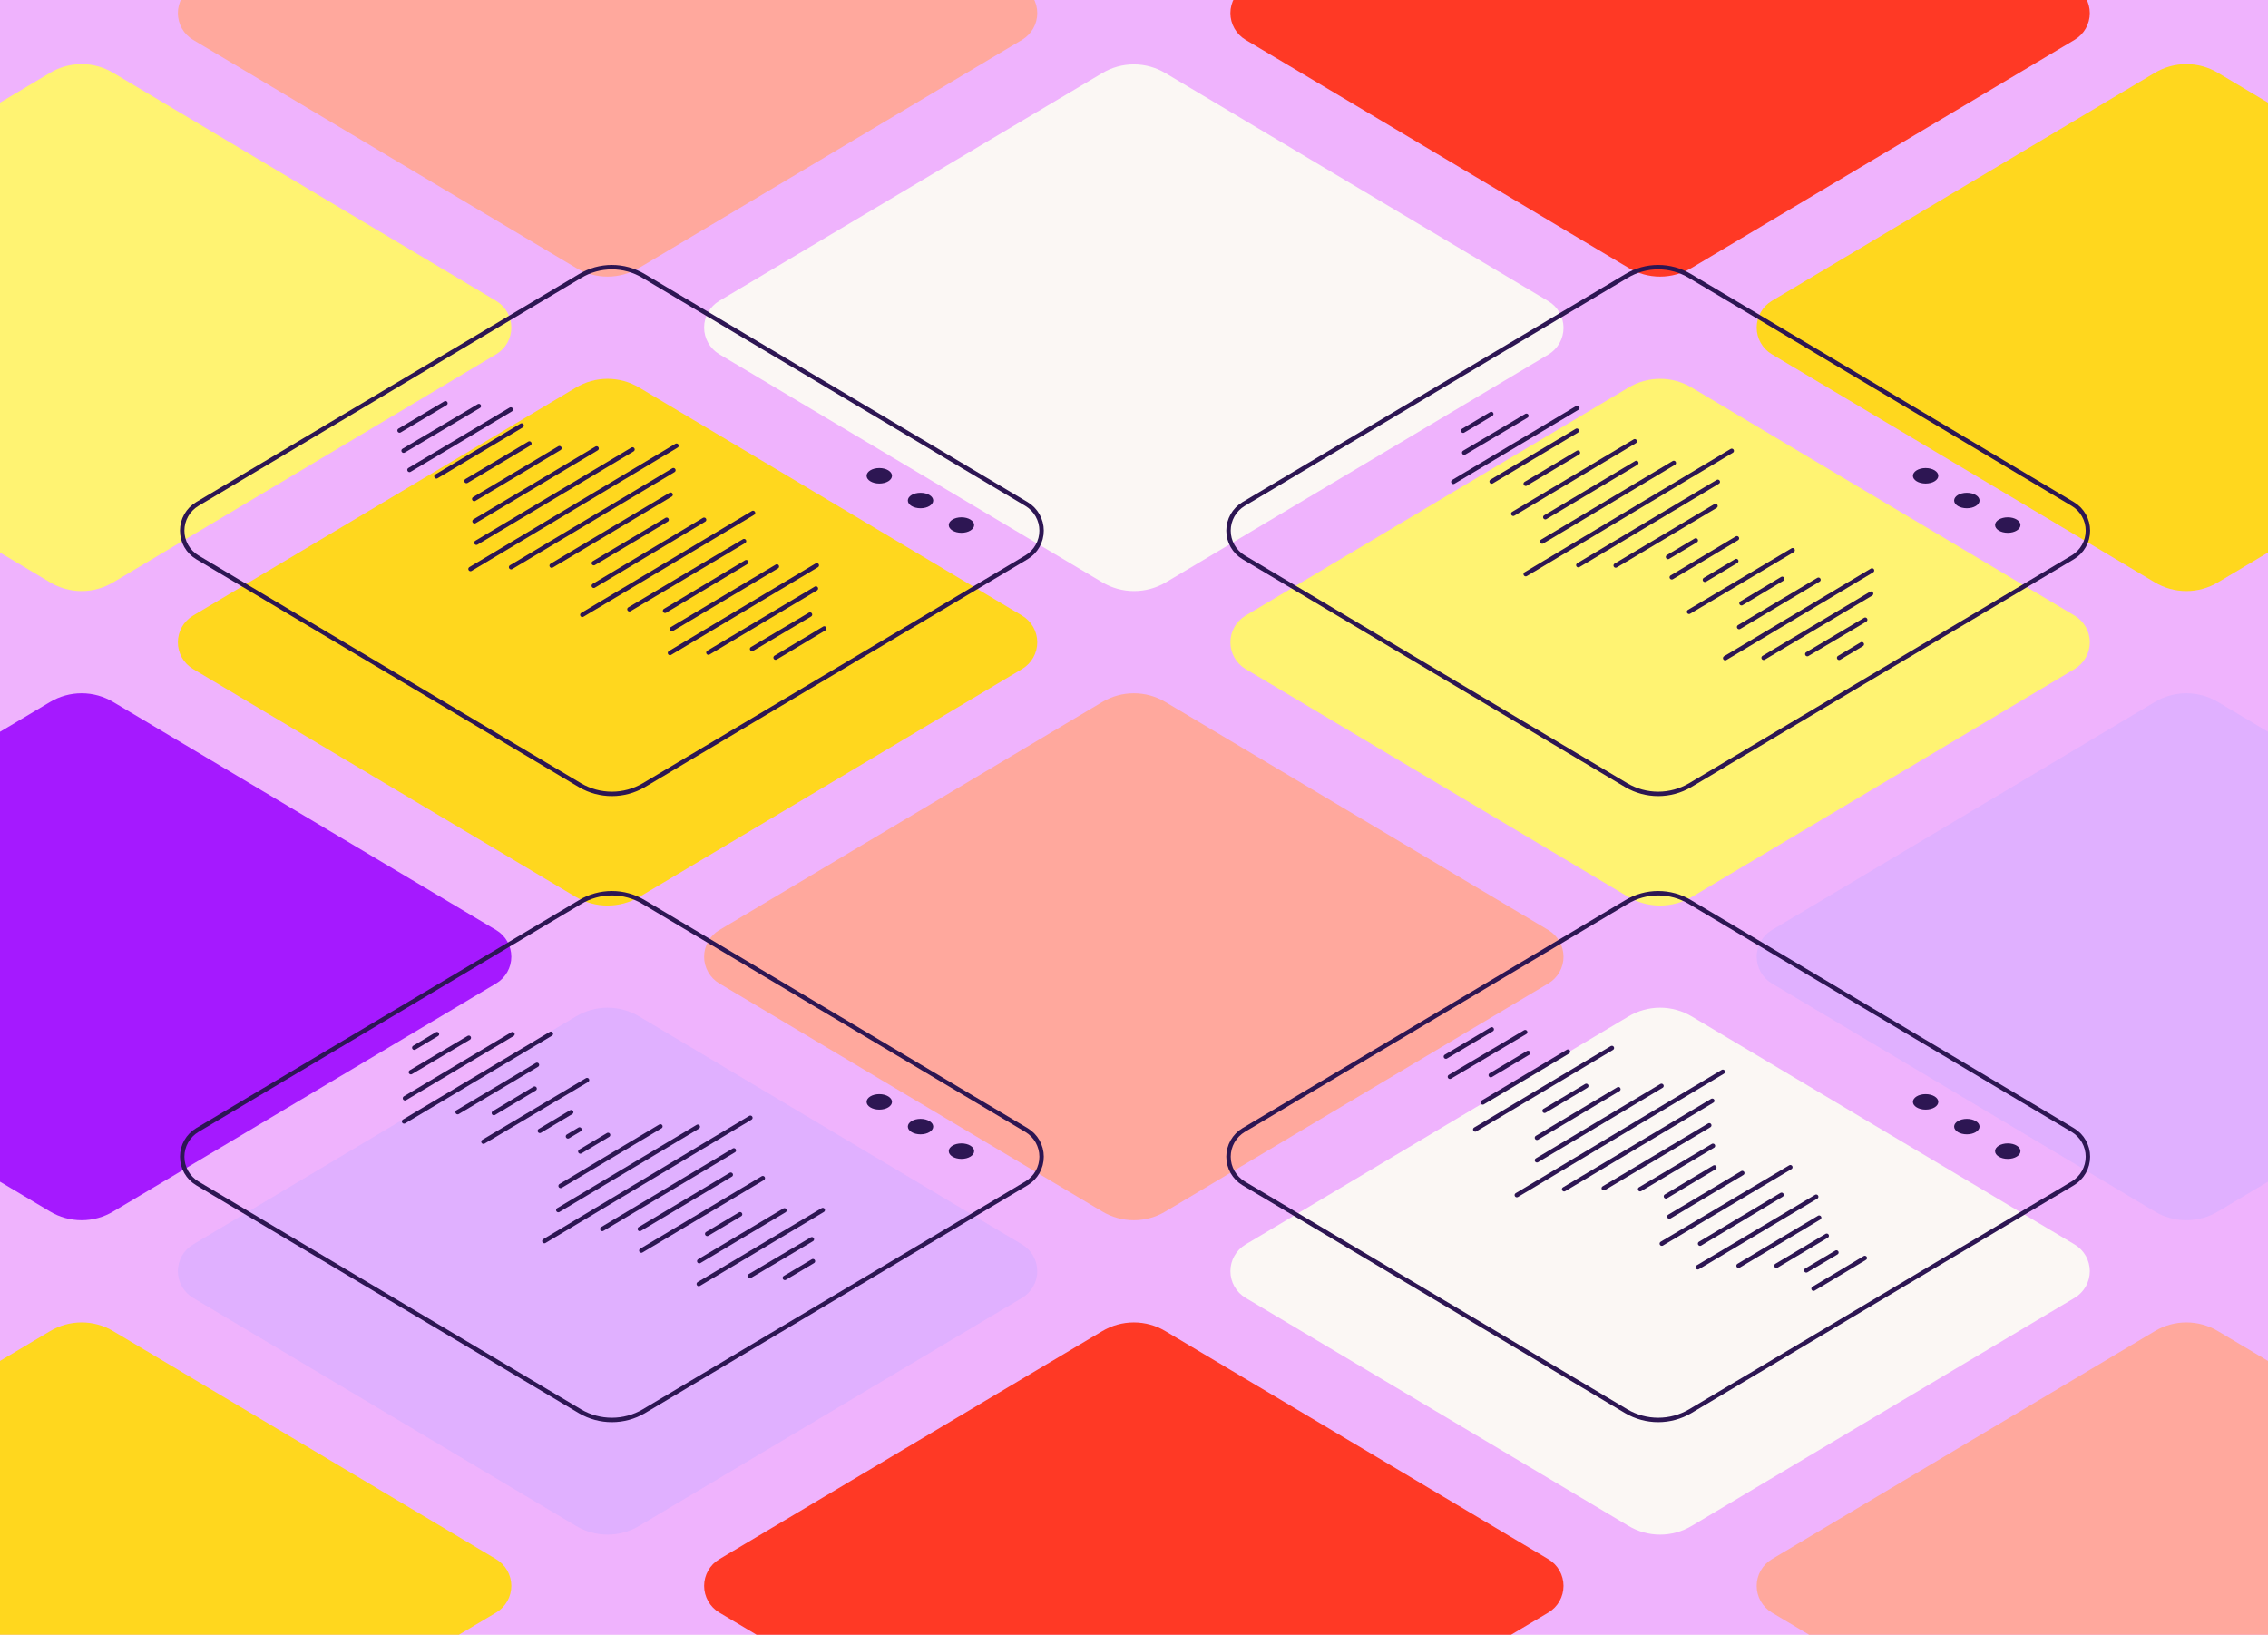
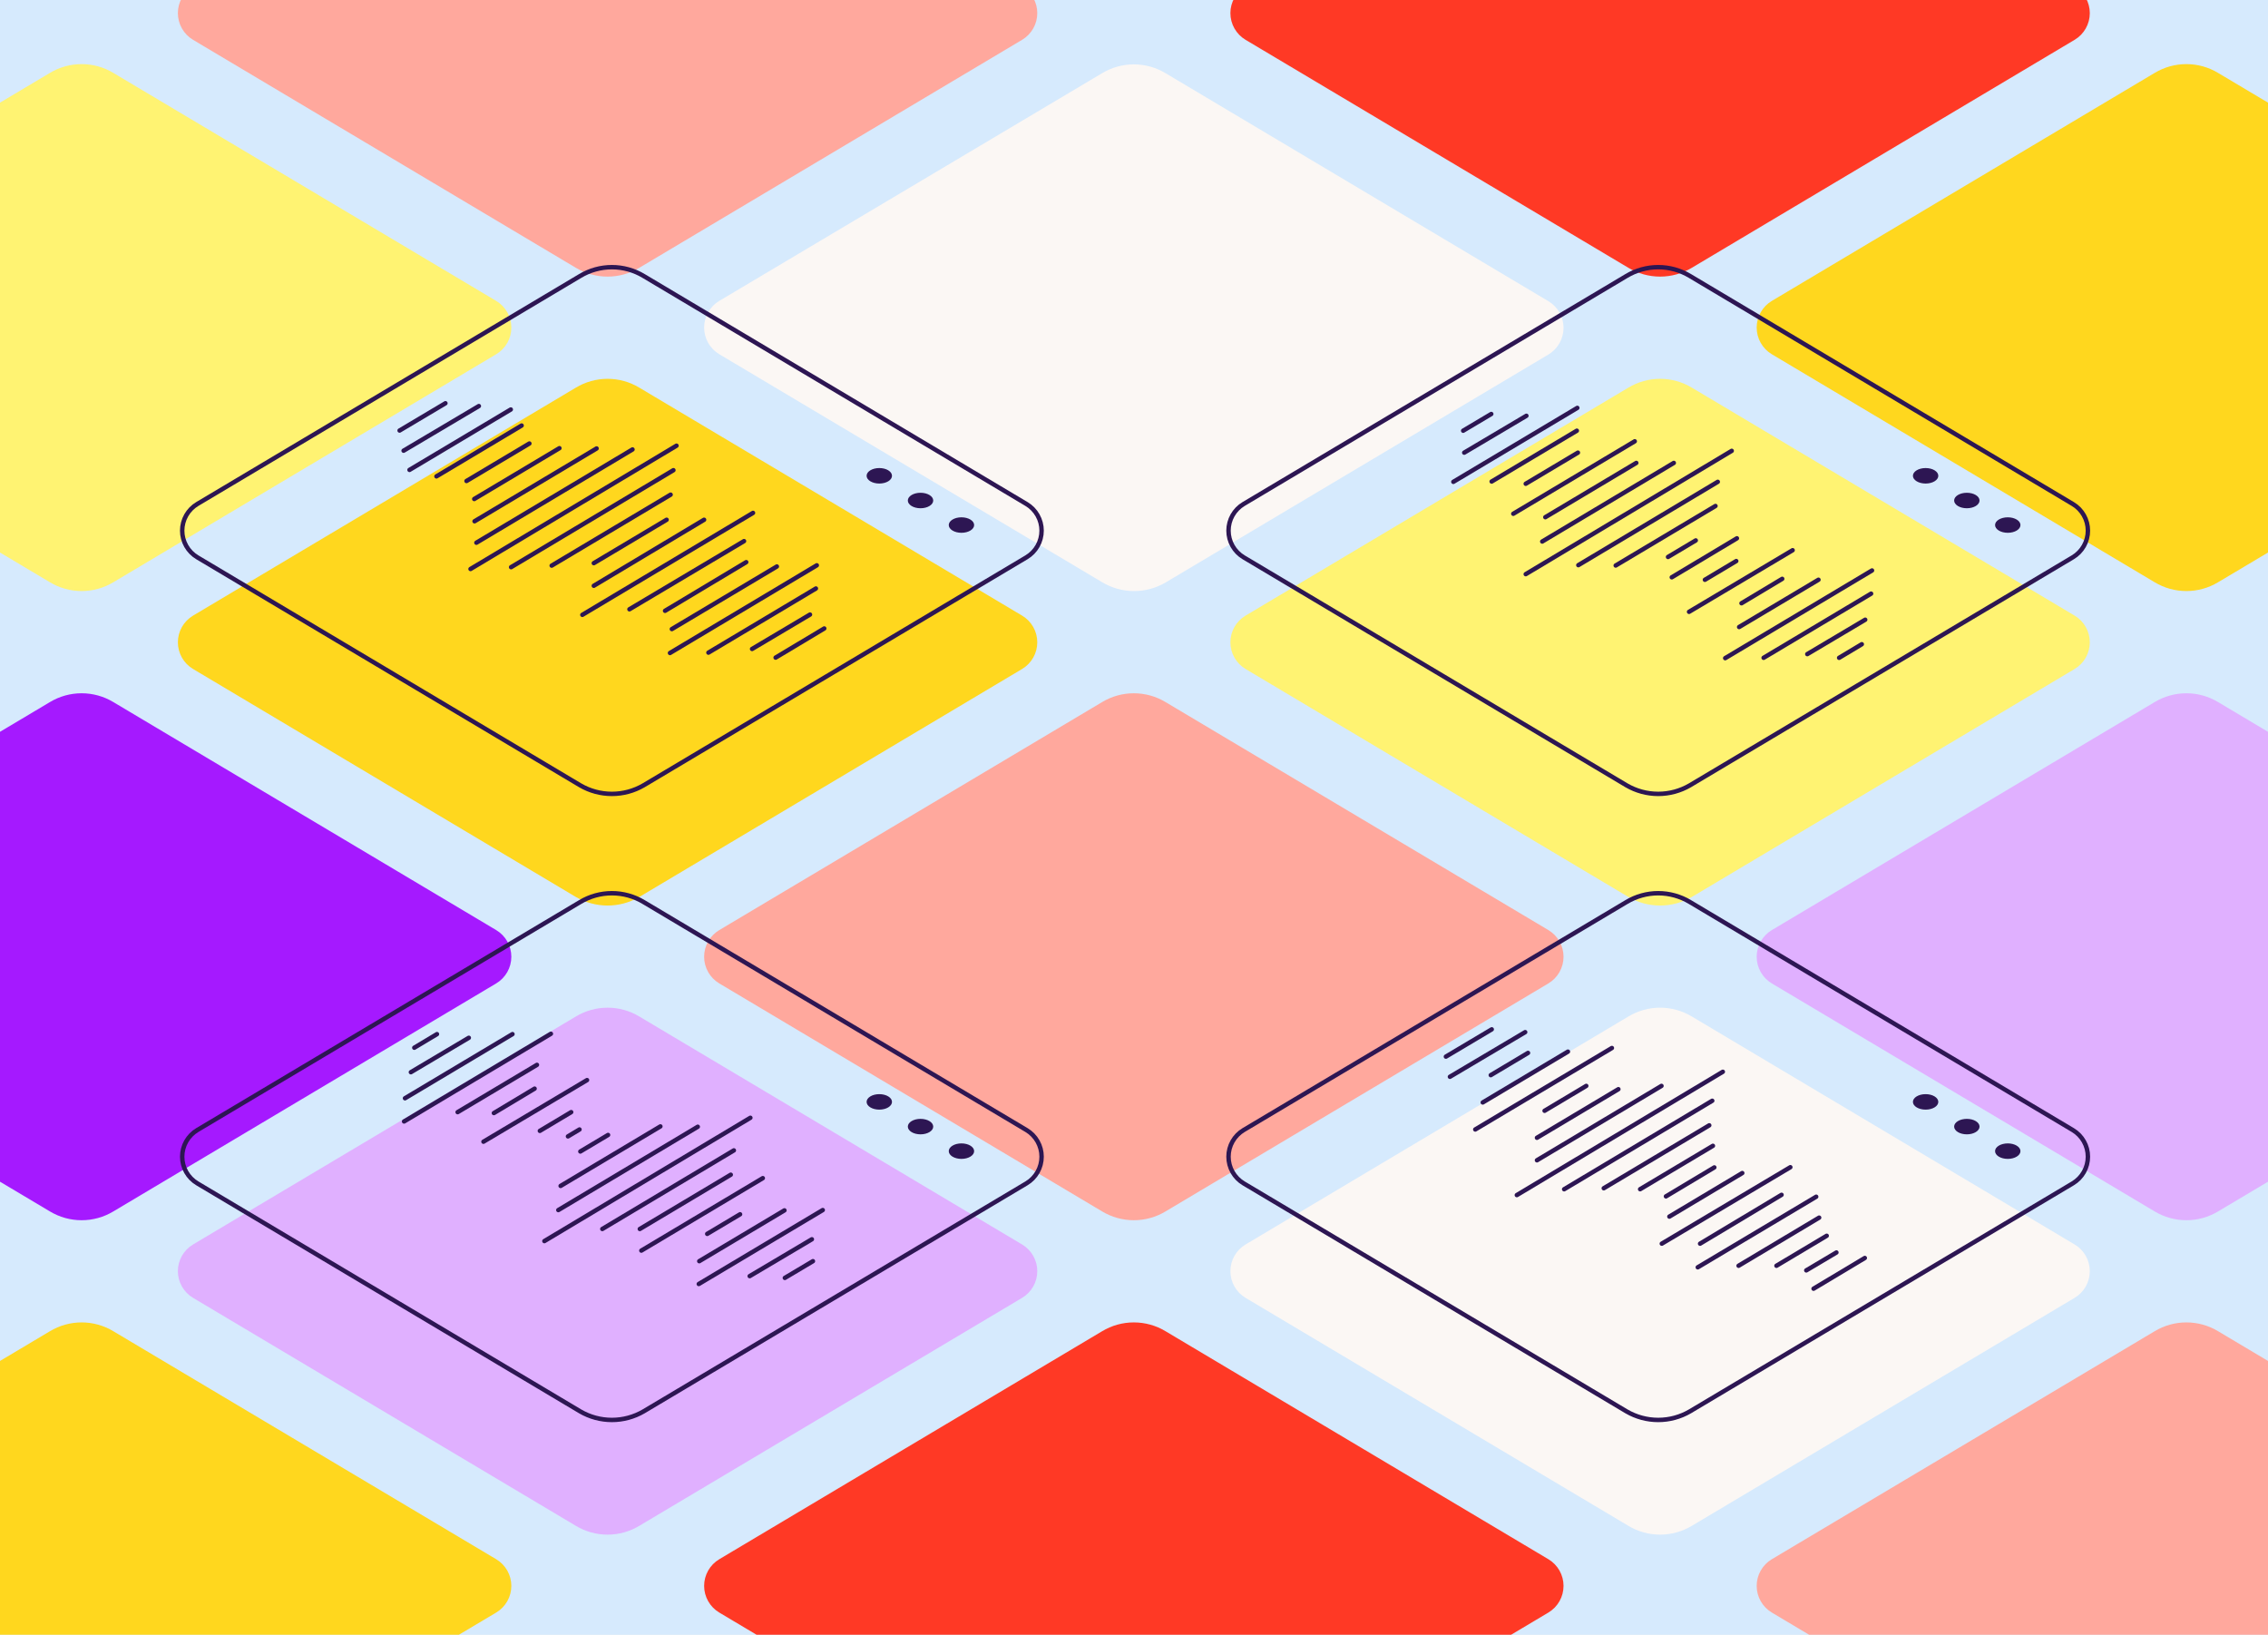
<svg xmlns="http://www.w3.org/2000/svg" width="512" height="369" viewBox="0 0 512 369" fill="none">
  <g clip-path="url(#clip0_6059_34013)">
-     <path d="M512 0H0V369H512V0Z" fill="#EAFD" />
+     <path d="M512 0H0V369H512V0Z" fill="#D6EAFD" />
    <path d="M248.796 131.412L162.367 79.947C161.327 79.325 160.466 78.444 159.869 77.39C159.271 76.336 158.957 75.145 158.957 73.933C158.957 72.722 159.271 71.531 159.869 70.477C160.466 69.423 161.327 68.542 162.367 67.92L248.796 16.524C250.959 15.22 253.437 14.531 255.962 14.531C258.488 14.531 260.966 15.22 263.129 16.524L349.558 67.99C350.597 68.612 351.458 69.493 352.055 70.547C352.652 71.601 352.966 72.792 352.966 74.003C352.966 75.215 352.652 76.405 352.055 77.459C351.458 78.513 350.597 79.394 349.558 80.017L263.129 131.482C260.954 132.759 258.475 133.426 255.953 133.414C253.431 133.401 250.958 132.71 248.796 131.412Z" fill="#FBF7F4" />
    <path d="M367.599 60.443L281.17 8.977C280.131 8.355 279.27 7.474 278.673 6.42C278.076 5.366 277.762 4.175 277.762 2.964C277.762 1.752 278.076 0.562 278.673 -0.492C279.27 -1.546 280.131 -2.427 281.17 -3.05L367.599 -54.515C369.762 -55.819 372.241 -56.508 374.767 -56.508C377.293 -56.508 379.771 -55.819 381.935 -54.515L468.361 -3.05C469.401 -2.428 470.262 -1.547 470.859 -0.493C471.457 0.561 471.771 1.752 471.771 2.964C471.771 4.175 471.457 5.366 470.859 6.42C470.262 7.474 469.401 8.355 468.361 8.977L381.935 60.443C379.771 61.747 377.293 62.436 374.767 62.436C372.241 62.436 369.762 61.747 367.599 60.443Z" fill="#FF3925" />
    <path d="M486.407 131.42L399.979 79.954C398.939 79.332 398.079 78.451 397.482 77.397C396.884 76.343 396.57 75.152 396.57 73.941C396.57 72.729 396.884 71.538 397.482 70.484C398.079 69.43 398.939 68.549 399.979 67.927L486.407 16.462C488.571 15.158 491.049 14.469 493.574 14.469C496.1 14.469 498.578 15.158 500.741 16.462L587.17 67.927C588.21 68.549 589.07 69.43 589.667 70.484C590.265 71.538 590.579 72.729 590.579 73.941C590.579 75.152 590.265 76.343 589.667 77.397C589.07 78.451 588.21 79.332 587.17 79.954L500.741 131.42C498.578 132.724 496.1 133.413 493.574 133.413C491.049 133.413 488.571 132.724 486.407 131.42Z" fill="#FFD71E" />
    <path d="M129.994 60.443L43.565 8.977C42.526 8.355 41.665 7.474 41.068 6.42C40.47 5.366 40.156 4.175 40.156 2.964C40.156 1.752 40.47 0.561 41.068 -0.492C41.665 -1.546 42.526 -2.428 43.565 -3.05L129.994 -54.515C132.157 -55.819 134.635 -56.508 137.161 -56.508C139.686 -56.508 142.164 -55.819 144.328 -54.515L230.756 -3.05C231.796 -2.427 232.656 -1.546 233.253 -0.492C233.851 0.562 234.165 1.752 234.165 2.964C234.165 4.175 233.851 5.366 233.253 6.42C232.656 7.474 231.796 8.355 230.756 8.977L144.328 60.443C142.164 61.747 139.686 62.436 137.161 62.436C134.635 62.436 132.157 61.747 129.994 60.443Z" fill="#FFA89D" />
    <path d="M367.599 202.459L281.17 150.994C280.131 150.371 279.27 149.49 278.673 148.436C278.076 147.382 277.762 146.192 277.762 144.98C277.762 143.769 278.076 142.578 278.673 141.524C279.27 140.47 280.131 139.589 281.17 138.966L367.599 87.501C369.762 86.197 372.241 85.508 374.767 85.508C377.293 85.508 379.771 86.197 381.935 87.501L468.361 138.966C469.401 139.588 470.262 140.469 470.859 141.523C471.457 142.577 471.771 143.768 471.771 144.98C471.771 146.191 471.457 147.382 470.859 148.436C470.262 149.49 469.401 150.371 468.361 150.993L381.935 202.459C379.759 203.729 377.286 204.399 374.767 204.399C372.248 204.399 369.774 203.729 367.599 202.459Z" fill="#FFF372" />
    <path d="M486.407 273.435L399.979 221.97C398.939 221.347 398.079 220.466 397.482 219.412C396.884 218.358 396.57 217.168 396.57 215.956C396.57 214.745 396.884 213.554 397.482 212.5C398.079 211.446 398.939 210.565 399.979 209.943L486.407 158.477C488.571 157.173 491.049 156.484 493.574 156.484C496.1 156.484 498.578 157.173 500.741 158.477L587.17 209.942C588.21 210.565 589.07 211.446 589.667 212.5C590.265 213.554 590.579 214.744 590.579 215.956C590.579 217.167 590.265 218.358 589.667 219.412C589.07 220.466 588.21 221.347 587.17 221.969L500.741 273.435C498.578 274.738 496.1 275.427 493.574 275.427C491.049 275.427 488.571 274.738 486.407 273.435Z" fill="#E0B0FF" />
    <path d="M11.261 131.42L-75.167 79.954C-76.207 79.332 -77.067 78.451 -77.665 77.397C-78.262 76.343 -78.576 75.152 -78.576 73.941C-78.576 72.729 -78.262 71.538 -77.665 70.484C-77.067 69.43 -76.207 68.549 -75.167 67.927L11.261 16.462C13.424 15.158 15.902 14.469 18.428 14.469C20.954 14.469 23.432 15.158 25.596 16.462L112.025 67.927C113.064 68.549 113.924 69.43 114.522 70.484C115.119 71.538 115.433 72.729 115.433 73.941C115.433 75.152 115.119 76.343 114.522 77.397C113.924 78.451 113.064 79.332 112.025 79.954L25.596 131.42C23.432 132.724 20.954 133.413 18.428 133.413C15.902 133.413 13.424 132.724 11.261 131.42Z" fill="#FFF372" />
    <path d="M129.994 202.459L43.565 150.994C42.526 150.371 41.665 149.49 41.068 148.436C40.47 147.382 40.156 146.192 40.156 144.98C40.156 143.769 40.47 142.578 41.068 141.524C41.665 140.47 42.526 139.589 43.565 138.966L129.994 87.501C132.157 86.197 134.635 85.508 137.161 85.508C139.686 85.508 142.164 86.197 144.328 87.501L230.756 138.966C231.796 139.589 232.656 140.47 233.253 141.524C233.851 142.578 234.165 143.768 234.165 144.98C234.165 146.191 233.851 147.382 233.253 148.436C232.656 149.49 231.796 150.371 230.756 150.993L144.328 202.459C142.153 203.729 139.679 204.399 137.161 204.399C134.642 204.399 132.168 203.729 129.994 202.459Z" fill="#FFD71E" />
    <path d="M248.796 273.435L162.367 221.97C161.327 221.348 160.466 220.467 159.869 219.413C159.271 218.359 158.957 217.168 158.957 215.956C158.957 214.745 159.271 213.554 159.869 212.5C160.466 211.446 161.327 210.565 162.367 209.943L248.796 158.477C250.959 157.173 253.437 156.484 255.962 156.484C258.488 156.484 260.966 157.173 263.129 158.477L349.558 209.943C350.597 210.565 351.458 211.446 352.055 212.5C352.652 213.554 352.966 214.745 352.966 215.956C352.966 217.168 352.652 218.358 352.055 219.412C351.458 220.466 350.597 221.347 349.558 221.97L263.129 273.435C260.966 274.738 258.488 275.427 255.962 275.427C253.437 275.427 250.959 274.738 248.796 273.435Z" fill="#FFA89D" />
    <path d="M367.599 344.403L281.17 292.939C280.131 292.316 279.27 291.435 278.673 290.382C278.076 289.328 277.762 288.137 277.762 286.926C277.762 285.714 278.076 284.523 278.673 283.47C279.27 282.416 280.131 281.535 281.17 280.912L367.599 229.446C369.762 228.142 372.241 227.453 374.767 227.453C377.293 227.453 379.771 228.142 381.935 229.446L468.361 280.912C469.401 281.534 470.262 282.415 470.859 283.469C471.457 284.523 471.771 285.714 471.771 286.926C471.771 288.137 471.457 289.328 470.859 290.382C470.262 291.436 469.401 292.317 468.361 292.939L381.935 344.403C379.771 345.707 377.293 346.397 374.767 346.397C372.24 346.397 369.762 345.707 367.599 344.403Z" fill="#FBF7F4" />
    <path d="M486.407 415.443L399.979 363.977C398.939 363.355 398.079 362.474 397.482 361.42C396.884 360.366 396.57 359.175 396.57 357.964C396.57 356.752 396.884 355.562 397.482 354.508C398.079 353.454 398.939 352.573 399.979 351.951L486.407 300.486C488.57 299.182 491.048 298.492 493.574 298.492C496.1 298.492 498.578 299.182 500.741 300.486L587.17 351.951C588.21 352.573 589.07 353.454 589.667 354.508C590.265 355.562 590.579 356.752 590.579 357.964C590.579 359.175 590.265 360.366 589.667 361.42C589.07 362.474 588.21 363.355 587.17 363.977L500.742 415.443C498.567 416.715 496.093 417.385 493.574 417.385C491.056 417.385 488.582 416.715 486.407 415.443Z" fill="#FFA89D" />
    <path d="M11.261 273.435L-75.167 221.97C-76.207 221.348 -77.067 220.466 -77.665 219.413C-78.262 218.359 -78.576 217.168 -78.576 215.956C-78.576 214.745 -78.262 213.554 -77.665 212.5C-77.067 211.446 -76.207 210.565 -75.167 209.943L11.261 158.477C13.424 157.173 15.902 156.484 18.428 156.484C20.954 156.484 23.432 157.173 25.596 158.477L112.025 209.943C113.064 210.565 113.924 211.446 114.522 212.5C115.119 213.554 115.433 214.745 115.433 215.956C115.433 217.168 115.119 218.358 114.522 219.412C113.924 220.466 113.064 221.347 112.025 221.97L25.596 273.435C23.432 274.738 20.954 275.427 18.428 275.427C15.902 275.427 13.425 274.738 11.261 273.435Z" fill="#A519FF" />
    <path d="M129.994 344.403L43.565 292.939C42.526 292.317 41.665 291.436 41.068 290.382C40.47 289.328 40.156 288.137 40.156 286.926C40.156 285.714 40.47 284.523 41.068 283.469C41.665 282.416 42.526 281.535 43.565 280.912L129.994 229.446C132.157 228.142 134.635 227.453 137.161 227.453C139.686 227.453 142.164 228.142 144.328 229.446L230.756 280.912C231.796 281.535 232.656 282.416 233.253 283.47C233.851 284.523 234.165 285.714 234.165 286.926C234.165 288.137 233.851 289.328 233.253 290.382C232.656 291.435 231.796 292.316 230.756 292.939L144.328 344.403C142.165 345.707 139.687 346.397 137.161 346.397C134.635 346.397 132.157 345.707 129.994 344.403Z" fill="#E0B0FF" />
    <path d="M248.796 415.443L162.367 363.977C161.327 363.355 160.466 362.474 159.869 361.42C159.271 360.366 158.957 359.175 158.957 357.964C158.957 356.752 159.271 355.561 159.869 354.507C160.466 353.454 161.327 352.573 162.367 351.951L248.796 300.486C250.959 299.182 253.437 298.492 255.963 298.492C258.488 298.492 260.966 299.182 263.129 300.486L349.558 351.951C350.597 352.573 351.458 353.454 352.055 354.508C352.652 355.562 352.966 356.752 352.966 357.964C352.966 359.175 352.652 360.366 352.055 361.42C351.458 362.474 350.597 363.355 349.558 363.977L263.129 415.443C260.955 416.715 258.481 417.384 255.963 417.384C253.444 417.384 250.97 416.715 248.796 415.443Z" fill="#FF3925" />
    <path d="M11.261 415.443L-75.167 363.977C-76.207 363.355 -77.067 362.474 -77.665 361.42C-78.262 360.366 -78.576 359.175 -78.576 357.964C-78.576 356.752 -78.262 355.562 -77.665 354.508C-77.067 353.454 -76.207 352.573 -75.167 351.951L11.261 300.486C13.424 299.182 15.902 298.492 18.428 298.492C20.954 298.492 23.433 299.182 25.596 300.486L112.025 351.951C113.064 352.573 113.924 353.454 114.522 354.508C115.119 355.562 115.433 356.752 115.433 357.964C115.433 359.175 115.119 360.366 114.522 361.42C113.924 362.474 113.064 363.355 112.025 363.977L25.596 415.443C23.421 416.715 20.947 417.384 18.428 417.384C15.909 417.384 13.436 416.715 11.261 415.443Z" fill="#FFD71E" />
    <path d="M367.172 177.255L280.746 125.79C279.706 125.168 278.845 124.287 278.248 123.233C277.65 122.179 277.336 120.988 277.336 119.776C277.336 118.565 277.65 117.374 278.248 116.32C278.845 115.266 279.706 114.385 280.746 113.763L367.172 62.297C369.336 60.994 371.814 60.305 374.34 60.305C376.866 60.305 379.345 60.994 381.508 62.297L467.937 113.763C468.976 114.385 469.837 115.266 470.434 116.32C471.031 117.374 471.345 118.565 471.345 119.776C471.345 120.988 471.031 122.179 470.434 123.233C469.837 124.287 468.976 125.168 467.937 125.79L381.508 177.255C379.333 178.526 376.859 179.196 374.34 179.196C371.821 179.196 369.347 178.526 367.172 177.255V177.255Z" stroke="#2D1653" />
    <path d="M453.251 120.262C454.834 120.262 456.118 119.479 456.118 118.514C456.118 117.548 454.834 116.766 453.251 116.766C451.669 116.766 450.385 117.548 450.385 118.514C450.385 119.479 451.669 120.262 453.251 120.262Z" fill="#2D1653" />
    <path d="M444.013 114.723C445.596 114.723 446.88 113.94 446.88 112.975C446.88 112.009 445.596 111.227 444.013 111.227C442.428 111.227 441.146 112.009 441.146 112.975C441.146 113.94 442.428 114.723 444.013 114.723Z" fill="#2D1653" />
    <path d="M434.707 109.145C436.291 109.145 437.573 108.362 437.573 107.397C437.573 106.431 436.291 105.648 434.707 105.648C433.124 105.648 431.84 106.431 431.84 107.397C431.84 108.362 433.124 109.145 434.707 109.145Z" fill="#2D1653" />
    <path d="M415.182 148.479L420.3 145.414" stroke="#2D1653" stroke-linecap="round" />
    <path d="M407.994 147.645L421.07 139.883" stroke="#2D1653" stroke-linecap="round" />
    <path d="M398.137 148.475L422.401 134" stroke="#2D1653" stroke-linecap="round" />
    <path d="M389.463 148.555L422.608 128.766" stroke="#2D1653" stroke-linecap="round" />
    <path d="M392.609 141.531L410.519 130.859" stroke="#2D1653" stroke-linecap="round" />
    <path d="M393.143 136.165L402.334 130.656" stroke="#2D1653" stroke-linecap="round" />
    <path d="M381.303 138.098L404.685 124.195" stroke="#2D1653" stroke-linecap="round" />
    <path d="M384.881 130.866L391.958 126.641" stroke="#2D1653" stroke-linecap="round" />
    <path d="M377.404 130.305L392.106 121.508" stroke="#2D1653" stroke-linecap="round" />
    <path d="M376.555 125.716L382.818 121.984" stroke="#2D1653" stroke-linecap="round" />
    <path d="M364.744 127.644L387.269 114.211" stroke="#2D1653" stroke-linecap="round" />
    <path d="M356.307 127.564L387.788 108.758" stroke="#2D1653" stroke-linecap="round" />
    <path d="M344.434 129.596L390.934 101.766" stroke="#2D1653" stroke-linecap="round" />
    <path d="M348.158 122.229L377.858 104.492" stroke="#2D1653" stroke-linecap="round" />
    <path d="M348.857 116.74L369.393 104.492" stroke="#2D1653" stroke-linecap="round" />
    <path d="M341.623 115.964L369.046 99.609" stroke="#2D1653" stroke-linecap="round" />
    <path d="M344.434 109.192L356.214 102.172" stroke="#2D1653" stroke-linecap="round" />
    <path d="M336.74 108.687L355.97 97.219" stroke="#2D1653" stroke-linecap="round" />
    <path d="M328.092 108.758L356.078 92.07" stroke="#2D1653" stroke-linecap="round" />
    <path d="M330.547 102.17L344.584 93.852" stroke="#2D1653" stroke-linecap="round" />
    <path d="M330.309 97.218L336.654 93.445" stroke="#2D1653" stroke-linecap="round" />
    <path d="M98.646 233.422L93.527 236.486" stroke="#2D1653" stroke-linecap="round" />
    <path d="M105.832 234.25L92.756 242.012" stroke="#2D1653" stroke-linecap="round" />
    <path d="M115.69 233.422L91.426 247.896" stroke="#2D1653" stroke-linecap="round" />
    <path d="M124.366 233.344L91.221 253.133" stroke="#2D1653" stroke-linecap="round" />
    <path d="M121.218 240.359L103.309 251.031" stroke="#2D1653" stroke-linecap="round" />
    <path d="M120.686 245.727L111.494 251.236" stroke="#2D1653" stroke-linecap="round" />
    <path d="M132.523 243.797L109.141 257.7" stroke="#2D1653" stroke-linecap="round" />
    <path d="M128.946 251.031L121.869 255.257" stroke="#2D1653" stroke-linecap="round" />
    <path d="M130.822 254.945L128.217 256.504" stroke="#2D1653" stroke-linecap="round" />
    <path d="M137.273 256.18L131.01 259.912" stroke="#2D1653" stroke-linecap="round" />
    <path d="M149.084 254.25L126.559 267.684" stroke="#2D1653" stroke-linecap="round" />
    <path d="M157.523 254.328L126.041 273.134" stroke="#2D1653" stroke-linecap="round" />
    <path d="M169.395 252.305L122.895 280.135" stroke="#2D1653" stroke-linecap="round" />
    <path d="M165.67 259.664L135.971 277.401" stroke="#2D1653" stroke-linecap="round" />
    <path d="M164.971 265.156L144.436 277.405" stroke="#2D1653" stroke-linecap="round" />
    <path d="M172.204 265.93L144.781 282.284" stroke="#2D1653" stroke-linecap="round" />
    <path d="M167.072 274.086L159.652 278.508" stroke="#2D1653" stroke-linecap="round" />
    <path d="M177.087 273.203L157.857 284.671" stroke="#2D1653" stroke-linecap="round" />
    <path d="M185.736 273.133L157.75 289.821" stroke="#2D1653" stroke-linecap="round" />
    <path d="M183.28 279.727L169.242 288.045" stroke="#2D1653" stroke-linecap="round" />
    <path d="M183.521 284.672L177.176 288.445" stroke="#2D1653" stroke-linecap="round" />
    <path d="M367.172 318.569L280.746 267.102C279.706 266.48 278.845 265.599 278.248 264.546C277.65 263.492 277.336 262.301 277.336 261.089C277.336 259.878 277.65 258.687 278.248 257.633C278.845 256.579 279.706 255.698 280.746 255.076L367.172 203.61C369.336 202.306 371.814 201.617 374.34 201.617C376.866 201.617 379.345 202.306 381.508 203.61L467.937 255.076C468.976 255.698 469.837 256.579 470.434 257.633C471.031 258.687 471.345 259.878 471.345 261.089C471.345 262.301 471.031 263.491 470.434 264.545C469.837 265.599 468.976 266.48 467.937 267.102L381.508 318.569C379.333 319.839 376.859 320.508 374.34 320.508C371.821 320.508 369.348 319.839 367.172 318.569Z" stroke="#2D1653" />
    <path d="M453.251 261.583C454.834 261.583 456.118 260.799 456.118 259.834C456.118 258.867 454.834 258.086 453.251 258.086C451.669 258.086 450.385 258.867 450.385 259.834C450.385 260.799 451.669 261.583 453.251 261.583Z" fill="#2D1653" />
    <path d="M444.013 256.042C445.596 256.042 446.88 255.26 446.88 254.293C446.88 253.328 445.596 252.547 444.013 252.547C442.428 252.547 441.146 253.328 441.146 254.293C441.146 255.26 442.428 256.042 444.013 256.042Z" fill="#2D1653" />
    <path d="M434.707 250.465C436.291 250.465 437.573 249.682 437.573 248.717C437.573 247.752 436.291 246.969 434.707 246.969C433.124 246.969 431.84 247.752 431.84 248.717C431.84 249.682 433.124 250.465 434.707 250.465Z" fill="#2D1653" />
    <path d="M409.41 290.88L420.979 283.953" stroke="#2D1653" stroke-linecap="round" />
    <path d="M407.766 286.748L414.569 282.711" stroke="#2D1653" stroke-linecap="round" />
    <path d="M401.033 285.704L412.378 278.938" stroke="#2D1653" stroke-linecap="round" />
    <path d="M392.484 285.702L410.672 274.844" stroke="#2D1653" stroke-linecap="round" />
    <path d="M383.271 286.052L410.004 270.125" stroke="#2D1653" stroke-linecap="round" />
    <path d="M383.791 280.717L402.184 269.695" stroke="#2D1653" stroke-linecap="round" />
    <path d="M375.152 280.715L404.169 263.461" stroke="#2D1653" stroke-linecap="round" />
    <path d="M376.859 274.607L393.316 264.781" stroke="#2D1653" stroke-linecap="round" />
    <path d="M376.088 270.041L387.007 263.508" stroke="#2D1653" stroke-linecap="round" />
    <path d="M370.258 268.422L386.691 258.633" stroke="#2D1653" stroke-linecap="round" />
    <path d="M362.051 268.206L385.863 254.008" stroke="#2D1653" stroke-linecap="round" />
    <path d="M353.104 268.432L386.539 248.461" stroke="#2D1653" stroke-linecap="round" />
    <path d="M342.424 269.752L388.926 241.922" stroke="#2D1653" stroke-linecap="round" />
    <path d="M346.969 261.896L375.079 245.109" stroke="#2D1653" stroke-linecap="round" />
    <path d="M346.969 256.815L365.349 245.852" stroke="#2D1653" stroke-linecap="round" />
    <path d="M348.689 250.722L358.099 245.109" stroke="#2D1653" stroke-linecap="round" />
    <path d="M333.039 254.941L363.884 236.555" stroke="#2D1653" stroke-linecap="round" />
    <path d="M334.732 248.842L353.962 237.375" stroke="#2D1653" stroke-linecap="round" />
    <path d="M336.541 242.679L344.951 237.664" stroke="#2D1653" stroke-linecap="round" />
    <path d="M327.318 243.047L344.309 232.977" stroke="#2D1653" stroke-linecap="round" />
    <path d="M326.412 238.498L336.761 232.344" stroke="#2D1653" stroke-linecap="round" />
    <path d="M130.967 177.255L44.54 125.79C43.5 125.168 42.64 124.287 42.042 123.233C41.445 122.179 41.131 120.988 41.131 119.776C41.131 118.565 41.445 117.374 42.042 116.32C42.64 115.266 43.5 114.385 44.54 113.763L130.967 62.297C133.131 60.994 135.609 60.305 138.135 60.305C140.661 60.305 143.139 60.994 145.303 62.297L231.731 113.763C232.771 114.385 233.631 115.266 234.228 116.32C234.826 117.374 235.14 118.565 235.14 119.776C235.14 120.988 234.826 122.179 234.228 123.233C233.631 124.287 232.771 125.168 231.731 125.79L145.303 177.255C143.128 178.526 140.654 179.196 138.135 179.196C135.616 179.196 133.142 178.526 130.967 177.255V177.255Z" stroke="#2D1653" />
    <path d="M217.046 120.262C218.629 120.262 219.913 119.479 219.913 118.514C219.913 117.548 218.629 116.766 217.046 116.766C215.464 116.766 214.18 117.548 214.18 118.514C214.18 119.479 215.464 120.262 217.046 120.262Z" fill="#2D1653" />
    <path d="M207.808 114.723C209.391 114.723 210.675 113.94 210.675 112.975C210.675 112.009 209.391 111.227 207.808 111.227C206.223 111.227 204.941 112.009 204.941 112.975C204.941 113.94 206.223 114.723 207.808 114.723Z" fill="#2D1653" />
    <path d="M198.501 109.145C200.086 109.145 201.368 108.362 201.368 107.397C201.368 106.431 200.086 105.648 198.501 105.648C196.919 105.648 195.635 106.431 195.635 107.397C195.635 108.362 196.919 109.145 198.501 109.145Z" fill="#2D1653" />
    <path d="M175.096 148.433L186.074 141.859" stroke="#2D1653" stroke-linecap="round" />
    <path d="M169.781 146.48L182.857 138.719" stroke="#2D1653" stroke-linecap="round" />
    <path d="M159.924 147.31L184.188 132.836" stroke="#2D1653" stroke-linecap="round" />
    <path d="M151.248 147.391L184.393 127.602" stroke="#2D1653" stroke-linecap="round" />
    <path d="M151.67 141.992L175.375 127.867" stroke="#2D1653" stroke-linecap="round" />
    <path d="M150.137 137.869L168.458 126.891" stroke="#2D1653" stroke-linecap="round" />
    <path d="M142.094 137.524L167.965 122.141" stroke="#2D1653" stroke-linecap="round" />
    <path d="M131.463 138.779L169.993 115.773" stroke="#2D1653" stroke-linecap="round" />
    <path d="M134.053 132.215L158.947 117.32" stroke="#2D1653" stroke-linecap="round" />
    <path d="M134.053 127.11L150.486 117.32" stroke="#2D1653" stroke-linecap="round" />
    <path d="M124.541 127.669L151.394 111.656" stroke="#2D1653" stroke-linecap="round" />
    <path d="M115.379 128.02L152.021 106.133" stroke="#2D1653" stroke-linecap="round" />
    <path d="M106.219 128.432L152.721 100.602" stroke="#2D1653" stroke-linecap="round" />
    <path d="M107.543 122.501L142.786 101.453" stroke="#2D1653" stroke-linecap="round" />
    <path d="M107.129 117.659L134.68 101.227" stroke="#2D1653" stroke-linecap="round" />
    <path d="M107.059 112.632L126.289 101.164" stroke="#2D1653" stroke-linecap="round" />
    <path d="M105.312 108.57L119.507 100.109" stroke="#2D1653" stroke-linecap="round" />
    <path d="M98.527 107.523L117.757 96.055" stroke="#2D1653" stroke-linecap="round" />
    <path d="M92.445 106.065L115.311 92.43" stroke="#2D1653" stroke-linecap="round" />
    <path d="M91.113 101.726L108.104 91.656" stroke="#2D1653" stroke-linecap="round" />
    <path d="M90.207 97.177L100.556 91.023" stroke="#2D1653" stroke-linecap="round" />
    <path d="M130.967 318.569L44.54 267.102C43.5 266.48 42.64 265.599 42.042 264.545C41.445 263.491 41.131 262.301 41.131 261.089C41.131 259.878 41.445 258.687 42.042 257.633C42.64 256.579 43.5 255.698 44.54 255.076L130.967 203.61C133.131 202.306 135.609 201.617 138.135 201.617C140.661 201.617 143.14 202.306 145.303 203.61L231.732 255.076C232.771 255.698 233.632 256.579 234.229 257.633C234.826 258.687 235.14 259.878 235.14 261.089C235.14 262.301 234.826 263.491 234.229 264.545C233.632 265.599 232.771 266.48 231.732 267.102L145.303 318.569C143.128 319.839 140.654 320.508 138.135 320.508C135.616 320.508 133.142 319.839 130.967 318.569V318.569Z" stroke="#2D1653" />
    <path d="M217.046 261.583C218.629 261.583 219.913 260.799 219.913 259.834C219.913 258.867 218.629 258.086 217.046 258.086C215.464 258.086 214.18 258.867 214.18 259.834C214.18 260.799 215.464 261.583 217.046 261.583Z" fill="#2D1653" />
    <path d="M207.808 256.042C209.391 256.042 210.675 255.26 210.675 254.293C210.675 253.328 209.391 252.547 207.808 252.547C206.223 252.547 204.941 253.328 204.941 254.293C204.941 255.26 206.223 256.042 207.808 256.042Z" fill="#2D1653" />
    <path d="M198.501 250.465C200.086 250.465 201.368 249.682 201.368 248.717C201.368 247.752 200.086 246.969 198.501 246.969C196.919 246.969 195.635 247.752 195.635 248.717C195.635 249.682 196.919 250.465 198.501 250.465Z" fill="#2D1653" />
  </g>
  <defs>
    <clipPath id="clip0_6059_34013">
      <rect width="512" height="369" fill="white" />
    </clipPath>
  </defs>
</svg>
